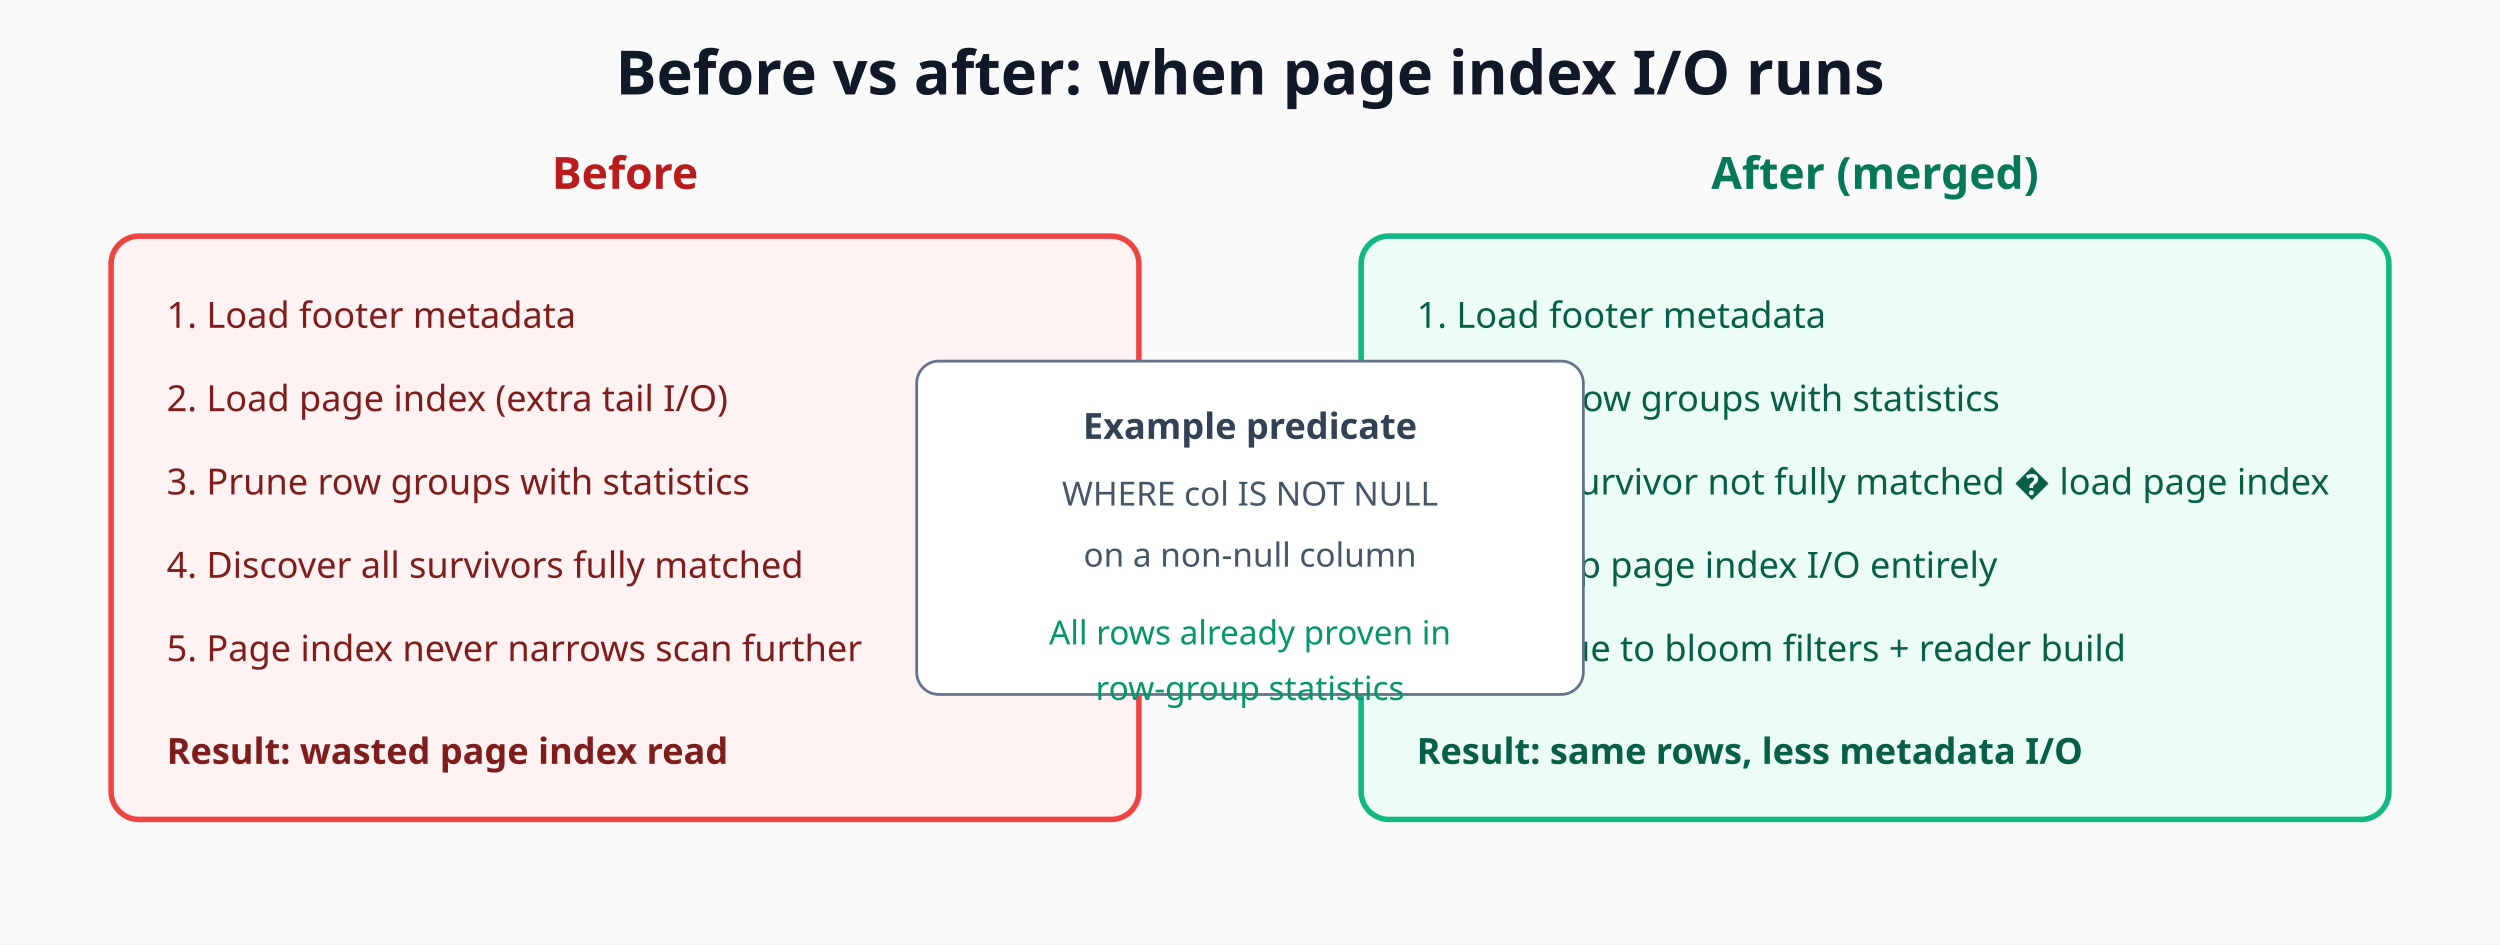
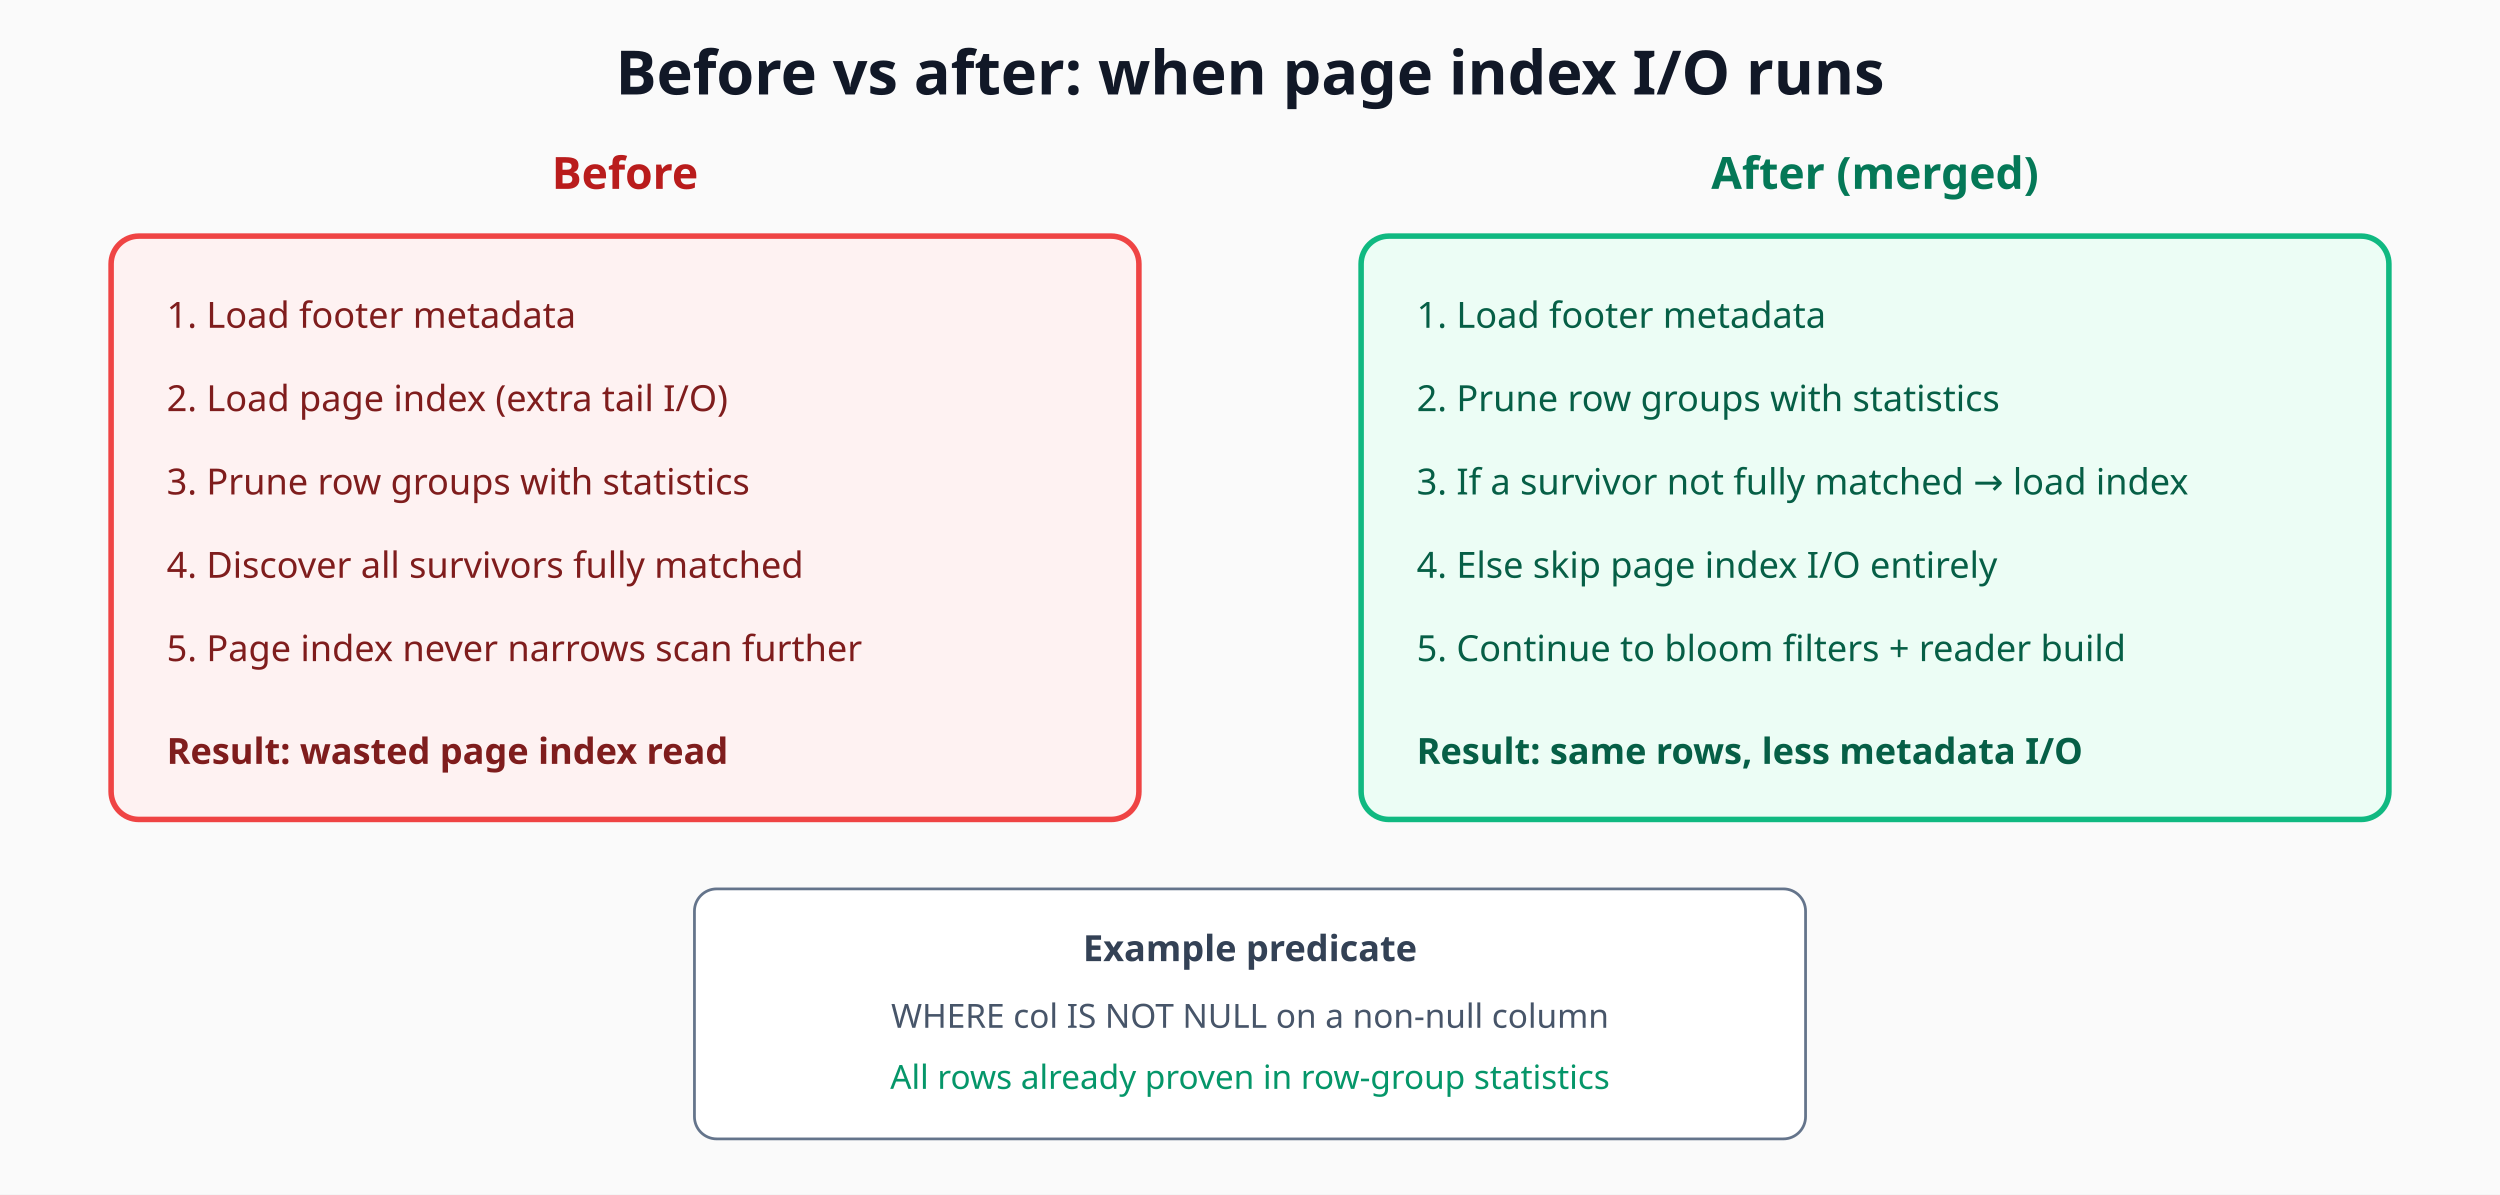
- <svg xmlns="http://www.w3.org/2000/svg" viewBox="0 0 900 340" font-family="ui-sans-serif, system-ui, sans-serif">
-   <rect width="900" height="340" fill="#fafafa" />
+ <svg xmlns="http://www.w3.org/2000/svg" viewBox="0 0 900 430" font-family="ui-sans-serif, system-ui, sans-serif">
+   <rect width="900" height="430" fill="#fafafa" />
  <text x="450" y="34" text-anchor="middle" font-size="22" font-weight="700" fill="#111827">Before vs after: when page index I/O runs</text>
  <text x="225" y="68" text-anchor="middle" font-size="16" font-weight="700" fill="#b91c1c">Before</text>
  <rect x="40" y="85" width="370" height="210" rx="10" fill="#fef2f2" stroke="#ef4444" stroke-width="2" />
  <g font-size="13" fill="#7f1d1d">
    <text x="60" y="118">1. Load footer metadata</text>
    <text x="60" y="148">2. Load page index (extra tail I/O)</text>
    <text x="60" y="178">3. Prune row groups with statistics</text>
    <text x="60" y="208">4. Discover all survivors fully matched</text>
    <text x="60" y="238">5. Page index never narrows scan further</text>
    <text x="60" y="275" font-weight="700">Result: wasted page index read</text>
  </g>
  <text x="675" y="68" text-anchor="middle" font-size="16" font-weight="700" fill="#047857">After (merged)</text>
  <rect x="490" y="85" width="370" height="210" rx="10" fill="#ecfdf5" stroke="#10b981" stroke-width="2" />
  <g font-size="13" fill="#065f46">
    <text x="510" y="118">1. Load footer metadata</text>
    <text x="510" y="148">2. Prune row groups with statistics</text>
-     <text x="510" y="178">3. If any survivor not fully matched � load page index</text>
+     <text x="510" y="178">3. If a survivor not fully matched → load index</text>
    <text x="510" y="208">4. Else skip page index I/O entirely</text>
    <text x="510" y="238">5. Continue to bloom filters + reader build</text>
    <text x="510" y="275" font-weight="700">Result: same rows, less metadata I/O</text>
  </g>
-   <rect x="330" y="130" width="240" height="120" rx="8" fill="#fff" stroke="#64748b" />
-   <text x="450" y="158" text-anchor="middle" font-size="13" font-weight="700" fill="#334155">Example predicate</text>
-   <text x="450" y="182" text-anchor="middle" font-size="12" fill="#475569">WHERE col IS NOT NULL</text>
-   <text x="450" y="204" text-anchor="middle" font-size="12" fill="#475569">on a non-null column</text>
-   <text x="450" y="232" text-anchor="middle" font-size="12" fill="#059669">All rows already proven in</text>
-   <text x="450" y="252" text-anchor="middle" font-size="12" fill="#059669">row-group statistics</text>
+   <rect x="250" y="320" width="400" height="90" rx="8" fill="#fff" stroke="#64748b" />
+   <text x="450" y="346" text-anchor="middle" font-size="13" font-weight="700" fill="#334155">Example predicate</text>
+   <text x="450" y="370" text-anchor="middle" font-size="12" fill="#475569">WHERE col IS NOT NULL on a non-null column</text>
+   <text x="450" y="392" text-anchor="middle" font-size="12" fill="#059669">All rows already proven in row-group statistics</text>
</svg>
